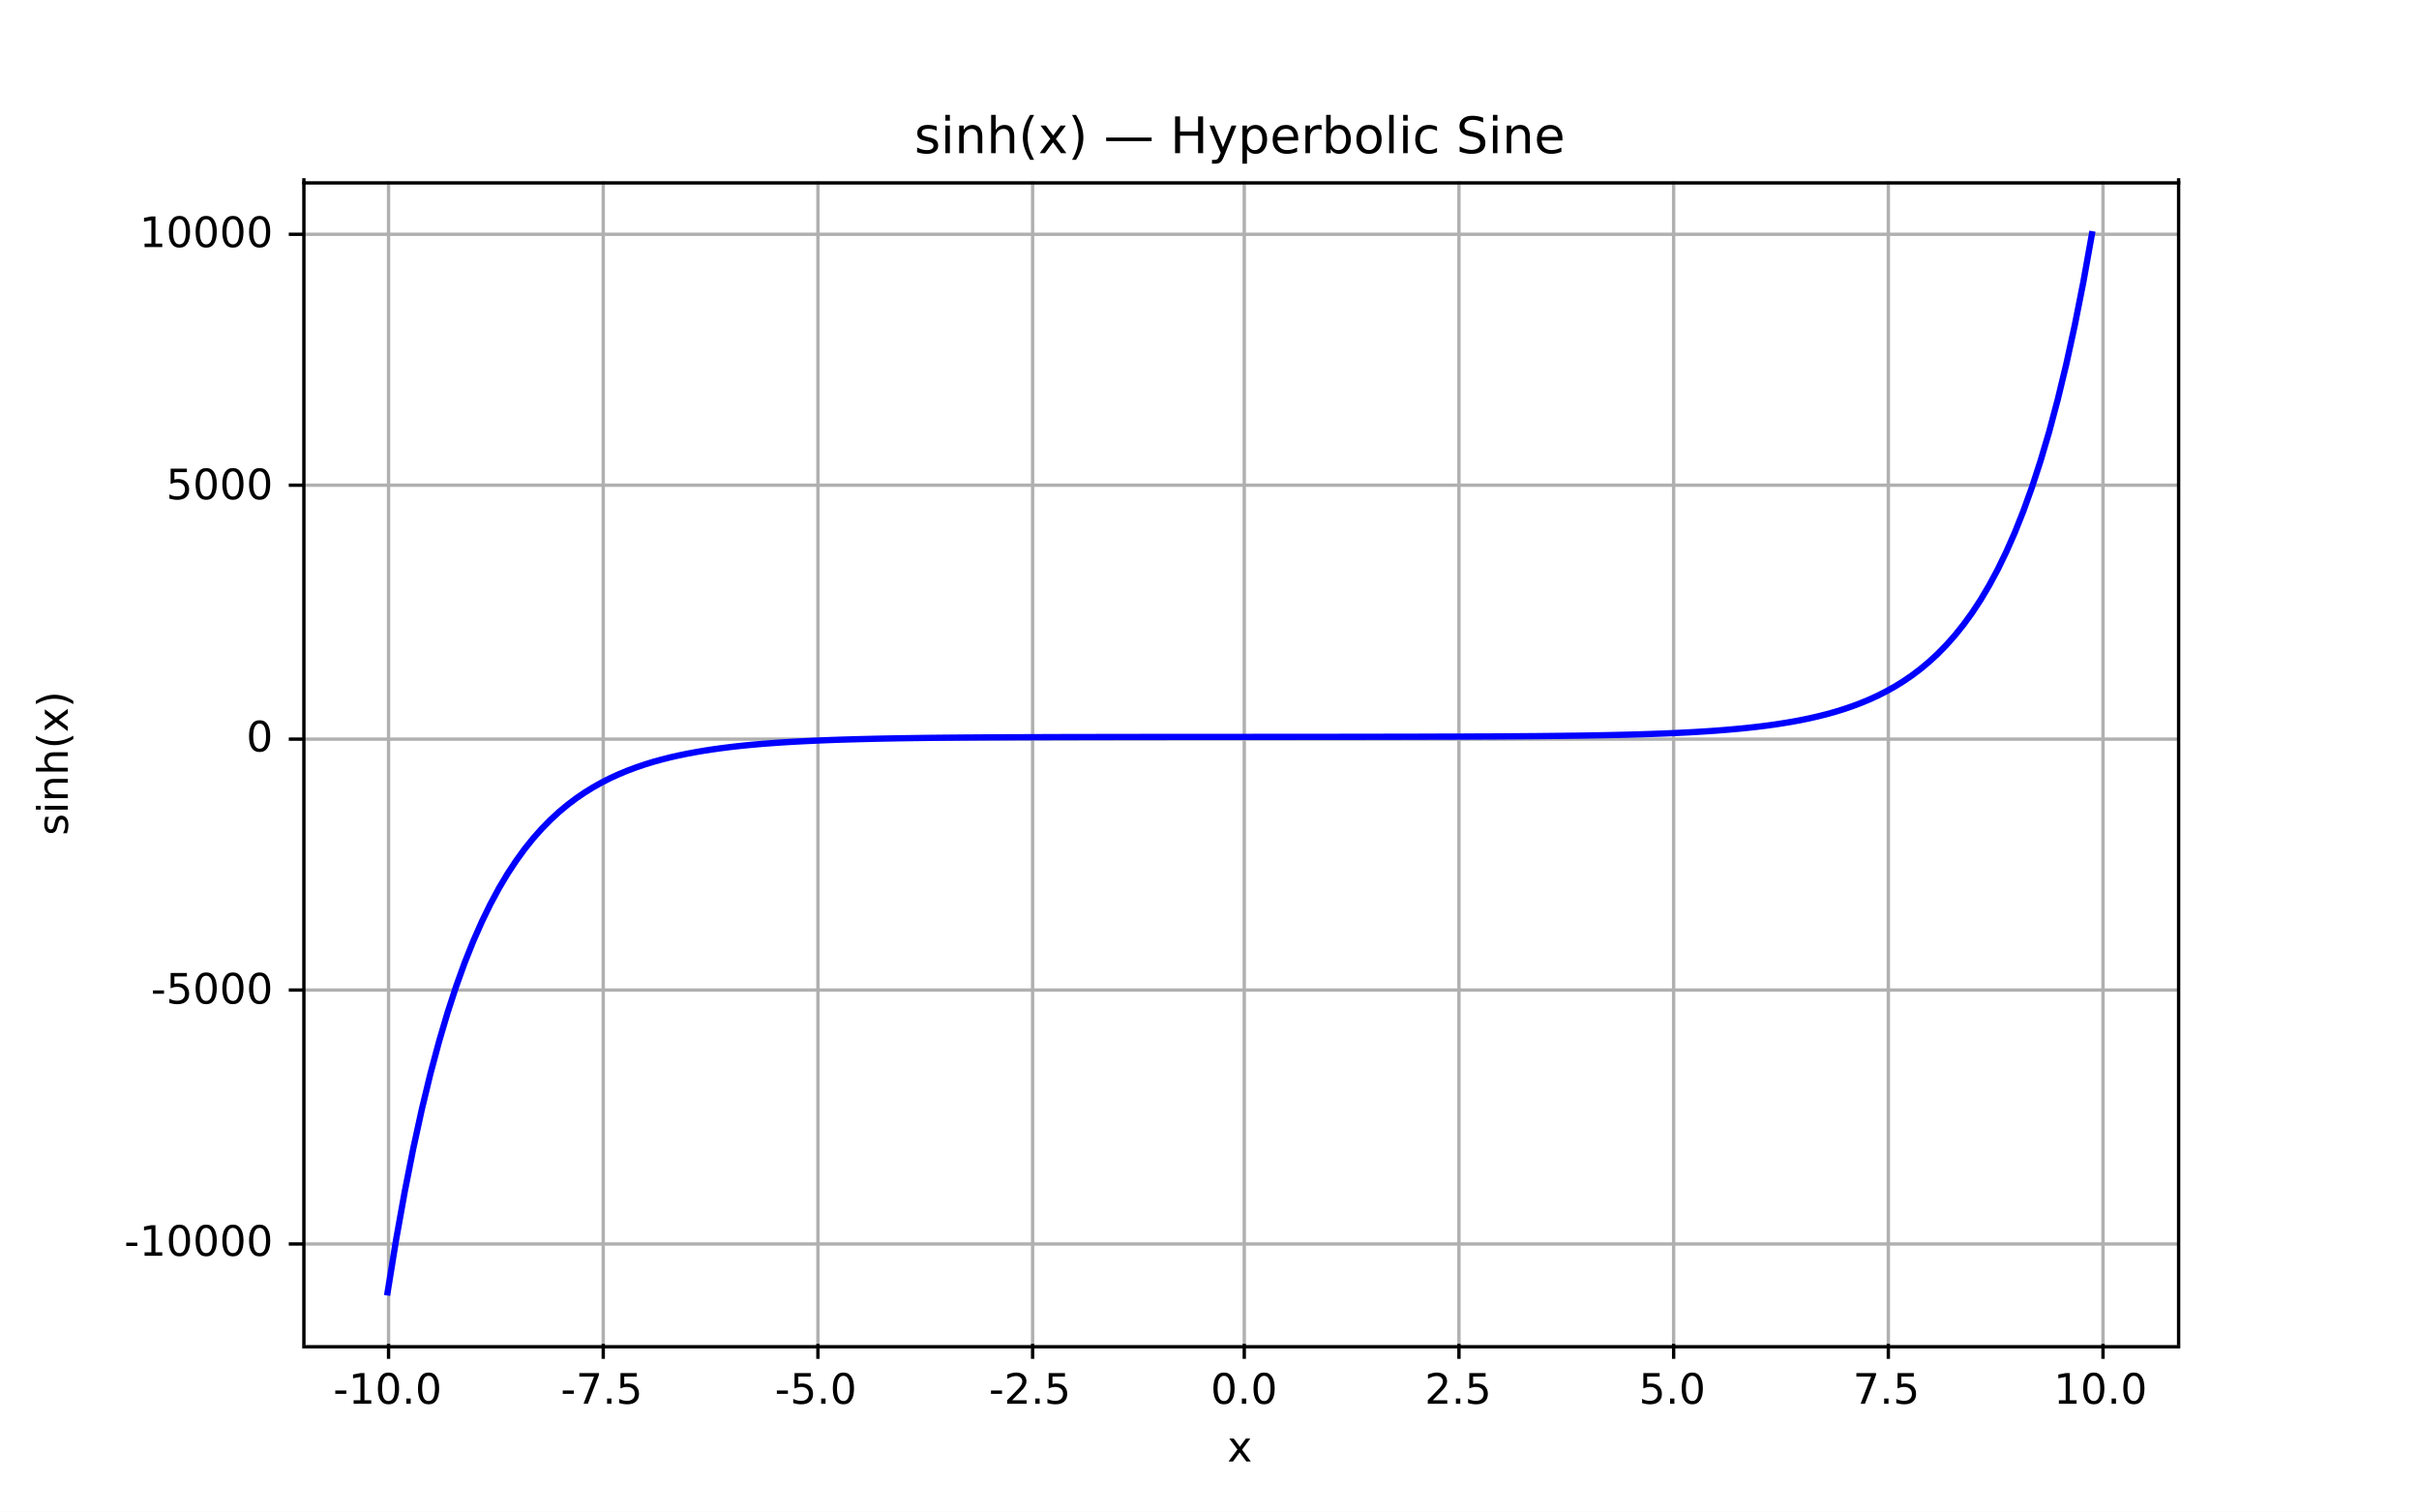
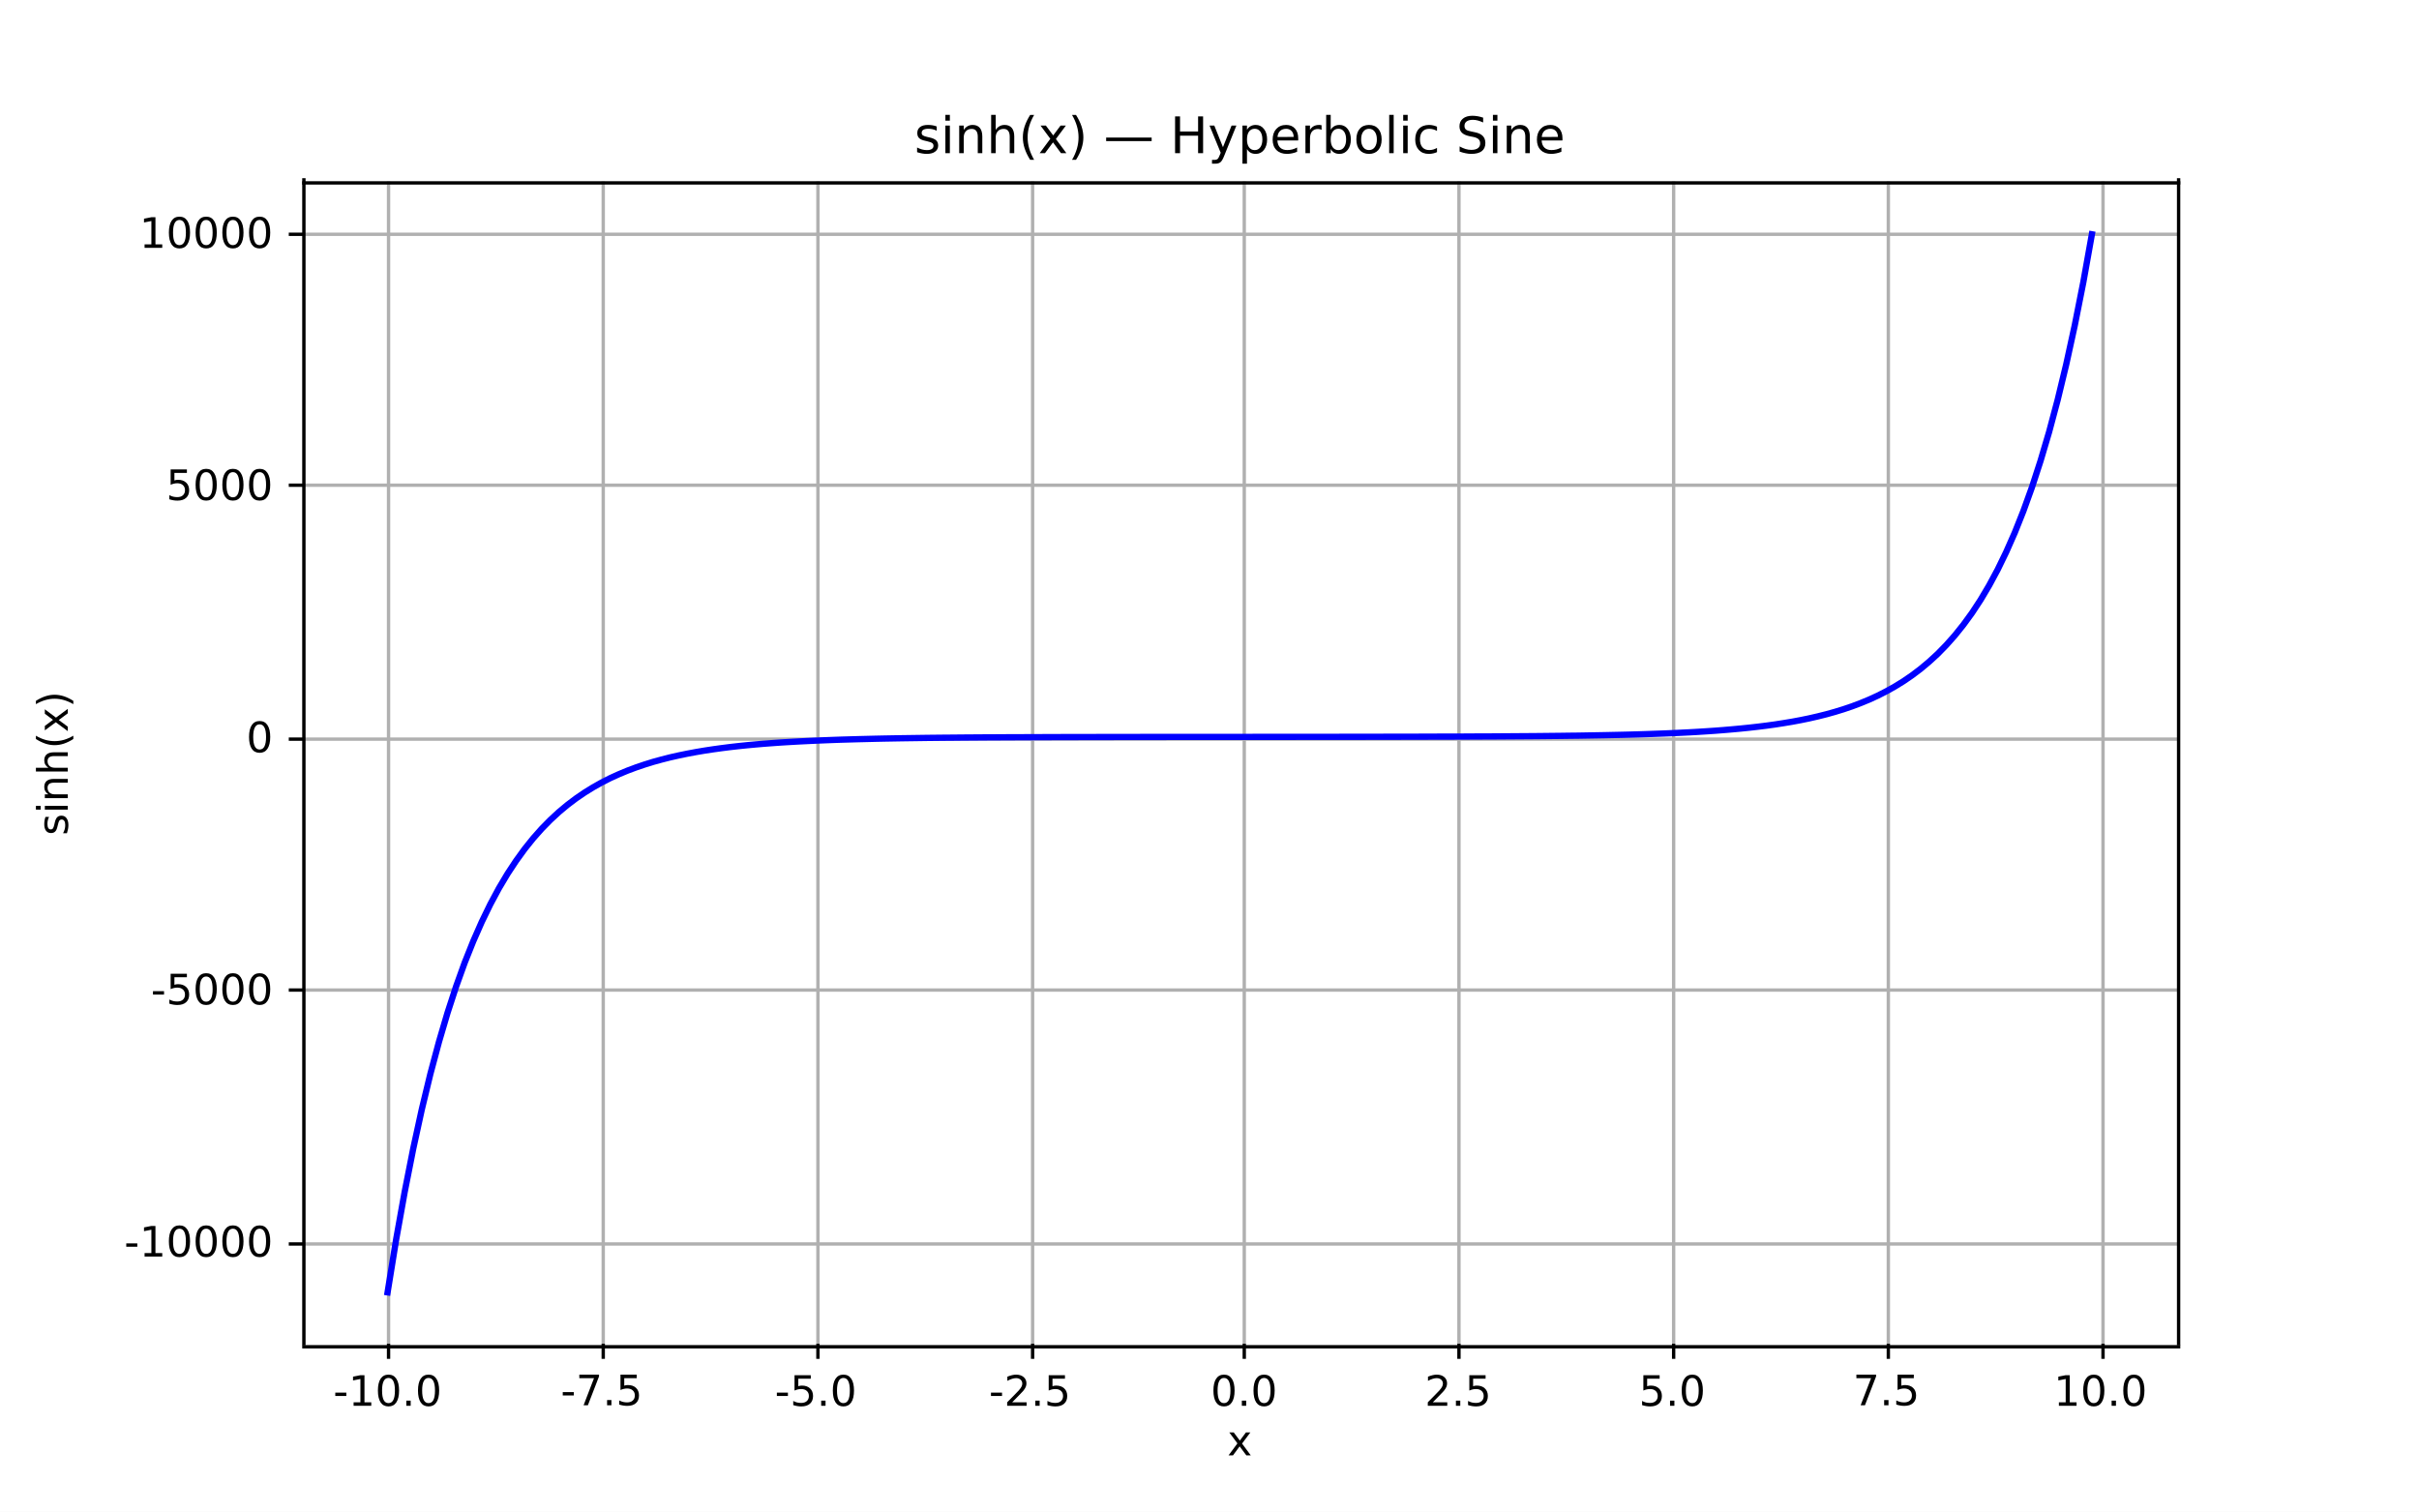
<svg xmlns="http://www.w3.org/2000/svg" width="800" height="500" viewBox="0 0 800 500">
  <defs>
    <clipPath id="clip-1">
      <rect x="100.00" y="55.00" width="620.00" height="385.00" />
    </clipPath>
  </defs>
  <g transform="translate(0,500) scale(1,-1)">
    <rect width="800" height="500" fill="white" />
    <path d="M 0.00 0.00 L 800.00 0.00 L 800.00 500.00 L 0.00 500.00 Z " fill="#FFFFFF" fill-opacity="1.00" stroke="#FFFFFF" stroke-opacity="1.00" stroke-width="0.00" stroke-linecap="butt" stroke-linejoin="miter" />
    <path d="M 100.00 55.00 L 720.00 55.00 L 720.00 440.00 L 100.00 440.00 Z " fill="#FFFFFF" fill-opacity="1.00" stroke="none" stroke-opacity="0.00" stroke-width="0.00" stroke-linecap="butt" stroke-linejoin="miter" />
    <path d="M 128.50 55.50 L 128.50 440.50 " fill="none" fill-opacity="0.00" stroke="#B0B0B0" stroke-opacity="1.00" stroke-width="1.11" stroke-linecap="butt" stroke-linejoin="miter" clip-path="url(#clip-1)" />
    <path d="M 199.50 55.50 L 199.50 440.50 " fill="none" fill-opacity="0.00" stroke="#B0B0B0" stroke-opacity="1.00" stroke-width="1.11" stroke-linecap="butt" stroke-linejoin="miter" clip-path="url(#clip-1)" />
    <path d="M 270.50 55.50 L 270.50 440.50 " fill="none" fill-opacity="0.00" stroke="#B0B0B0" stroke-opacity="1.00" stroke-width="1.11" stroke-linecap="butt" stroke-linejoin="miter" clip-path="url(#clip-1)" />
    <path d="M 341.50 55.50 L 341.50 440.50 " fill="none" fill-opacity="0.00" stroke="#B0B0B0" stroke-opacity="1.00" stroke-width="1.11" stroke-linecap="butt" stroke-linejoin="miter" clip-path="url(#clip-1)" />
    <path d="M 411.50 55.50 L 411.50 440.50 " fill="none" fill-opacity="0.00" stroke="#B0B0B0" stroke-opacity="1.00" stroke-width="1.11" stroke-linecap="butt" stroke-linejoin="miter" clip-path="url(#clip-1)" />
    <path d="M 482.50 55.50 L 482.50 440.50 " fill="none" fill-opacity="0.00" stroke="#B0B0B0" stroke-opacity="1.00" stroke-width="1.11" stroke-linecap="butt" stroke-linejoin="miter" clip-path="url(#clip-1)" />
    <path d="M 553.50 55.50 L 553.50 440.50 " fill="none" fill-opacity="0.00" stroke="#B0B0B0" stroke-opacity="1.00" stroke-width="1.11" stroke-linecap="butt" stroke-linejoin="miter" clip-path="url(#clip-1)" />
    <path d="M 624.50 55.50 L 624.50 440.50 " fill="none" fill-opacity="0.00" stroke="#B0B0B0" stroke-opacity="1.00" stroke-width="1.11" stroke-linecap="butt" stroke-linejoin="miter" clip-path="url(#clip-1)" />
    <path d="M 695.50 55.50 L 695.50 440.50 " fill="none" fill-opacity="0.00" stroke="#B0B0B0" stroke-opacity="1.00" stroke-width="1.11" stroke-linecap="butt" stroke-linejoin="miter" clip-path="url(#clip-1)" />
    <path d="M 100.50 88.50 L 720.50 88.50 " fill="none" fill-opacity="0.00" stroke="#B0B0B0" stroke-opacity="1.00" stroke-width="1.11" stroke-linecap="butt" stroke-linejoin="miter" clip-path="url(#clip-1)" />
    <path d="M 100.50 172.50 L 720.50 172.50 " fill="none" fill-opacity="0.00" stroke="#B0B0B0" stroke-opacity="1.00" stroke-width="1.11" stroke-linecap="butt" stroke-linejoin="miter" clip-path="url(#clip-1)" />
    <path d="M 100.50 255.50 L 720.50 255.50 " fill="none" fill-opacity="0.00" stroke="#B0B0B0" stroke-opacity="1.00" stroke-width="1.11" stroke-linecap="butt" stroke-linejoin="miter" clip-path="url(#clip-1)" />
    <path d="M 100.50 339.50 L 720.50 339.50 " fill="none" fill-opacity="0.00" stroke="#B0B0B0" stroke-opacity="1.00" stroke-width="1.11" stroke-linecap="butt" stroke-linejoin="miter" clip-path="url(#clip-1)" />
    <path d="M 100.50 422.50 L 720.50 422.50 " fill="none" fill-opacity="0.00" stroke="#B0B0B0" stroke-opacity="1.00" stroke-width="1.11" stroke-linecap="butt" stroke-linejoin="miter" clip-path="url(#clip-1)" />
    <path d="M 128.18 72.50 L 131.01 89.99 L 133.85 105.81 L 136.68 120.12 L 139.51 133.08 L 142.34 144.80 L 145.18 155.40 L 148.01 165.00 L 150.84 173.68 L 153.67 181.54 L 156.51 188.65 L 159.34 195.08 L 162.17 200.90 L 165.00 206.17 L 167.83 210.93 L 170.67 215.24 L 173.50 219.15 L 176.33 222.68 L 179.16 225.87 L 182.00 228.76 L 184.83 231.38 L 187.66 233.74 L 190.49 235.88 L 193.33 237.82 L 196.16 239.57 L 198.99 241.16 L 201.82 242.60 L 204.66 243.89 L 207.49 245.07 L 210.32 246.13 L 213.15 247.09 L 215.98 247.97 L 218.82 248.75 L 221.65 249.47 L 224.48 250.11 L 227.31 250.69 L 230.15 251.22 L 232.98 251.70 L 235.81 252.13 L 238.64 252.52 L 241.48 252.88 L 244.31 253.20 L 247.14 253.49 L 249.97 253.75 L 252.80 253.99 L 255.64 254.20 L 258.47 254.40 L 261.30 254.57 L 264.13 254.73 L 266.97 254.87 L 269.80 255.00 L 272.63 255.12 L 275.46 255.23 L 278.30 255.33 L 281.13 255.41 L 283.96 255.49 L 286.79 255.56 L 289.63 255.63 L 292.46 255.69 L 295.29 255.74 L 298.12 255.79 L 300.95 255.83 L 303.79 255.87 L 306.62 255.91 L 309.45 255.94 L 312.28 255.97 L 315.12 255.99 L 317.95 256.02 L 320.78 256.04 L 323.61 256.06 L 326.45 256.08 L 329.28 256.09 L 332.11 256.11 L 334.94 256.12 L 337.78 256.13 L 340.61 256.14 L 343.44 256.15 L 346.27 256.16 L 349.10 256.17 L 351.94 256.18 L 354.77 256.18 L 357.60 256.19 L 360.43 256.19 L 363.27 256.20 L 366.10 256.20 L 368.93 256.21 L 371.76 256.21 L 374.60 256.21 L 377.43 256.22 L 380.26 256.22 L 383.09 256.22 L 385.93 256.23 L 388.76 256.23 L 391.59 256.23 L 394.42 256.23 L 397.25 256.23 L 400.09 256.24 L 402.92 256.24 L 405.75 256.24 L 408.58 256.24 L 411.42 256.24 L 414.25 256.24 L 417.08 256.25 L 419.91 256.25 L 422.75 256.25 L 425.58 256.25 L 428.41 256.25 L 431.24 256.26 L 434.07 256.26 L 436.91 256.26 L 439.74 256.26 L 442.57 256.26 L 445.40 256.27 L 448.24 256.27 L 451.07 256.27 L 453.90 256.28 L 456.73 256.28 L 459.57 256.29 L 462.40 256.29 L 465.23 256.30 L 468.06 256.30 L 470.90 256.31 L 473.73 256.32 L 476.56 256.33 L 479.39 256.33 L 482.22 256.34 L 485.06 256.35 L 487.89 256.37 L 490.72 256.38 L 493.55 256.39 L 496.39 256.41 L 499.22 256.43 L 502.05 256.45 L 504.88 256.47 L 507.72 256.49 L 510.55 256.52 L 513.38 256.55 L 516.21 256.58 L 519.05 256.62 L 521.88 256.65 L 524.71 256.70 L 527.54 256.75 L 530.37 256.80 L 533.21 256.86 L 536.04 256.92 L 538.87 256.99 L 541.70 257.07 L 544.54 257.16 L 547.37 257.26 L 550.20 257.36 L 553.03 257.48 L 555.87 257.61 L 558.70 257.75 L 561.53 257.91 L 564.36 258.09 L 567.20 258.28 L 570.03 258.50 L 572.86 258.74 L 575.69 259.00 L 578.52 259.29 L 581.36 259.61 L 584.19 259.96 L 587.02 260.35 L 589.85 260.79 L 592.69 261.26 L 595.52 261.79 L 598.35 262.37 L 601.18 263.02 L 604.02 263.73 L 606.85 264.52 L 609.68 265.39 L 612.51 266.35 L 615.34 267.42 L 618.18 268.59 L 621.01 269.89 L 623.84 271.33 L 626.67 272.91 L 629.51 274.66 L 632.34 276.60 L 635.17 278.74 L 638.00 281.11 L 640.84 283.72 L 643.67 286.62 L 646.50 289.81 L 649.33 293.34 L 652.17 297.24 L 655.00 301.55 L 657.83 306.32 L 660.66 311.58 L 663.49 317.41 L 666.33 323.84 L 669.16 330.95 L 671.99 338.80 L 674.82 347.49 L 677.66 357.08 L 680.49 367.69 L 683.32 379.41 L 686.15 392.36 L 688.99 406.68 L 691.82 422.50 " fill="none" fill-opacity="0.00" stroke="#0000FF" stroke-opacity="1.00" stroke-width="2.08" stroke-linecap="square" stroke-linejoin="round" />
    <text font-family="DejaVu Sans" font-size="16.67" fill="#000000" fill-opacity="1.00" text-anchor="middle" transform="translate(410.00,449.33) scale(1,-1)">sinh(x) — Hyperbolic Sine</text>
    <path d="M 128.50 55.50 L 128.50 50.50 " fill="none" fill-opacity="0.00" stroke="#000000" stroke-opacity="1.00" stroke-width="1.11" stroke-linecap="butt" stroke-linejoin="miter" />
-     <text font-family="DejaVu Sans" font-size="13.89" fill="#000000" fill-opacity="1.00" text-anchor="middle" dominant-baseline="text-before-edge" transform="translate(128.18,45.28) scale(1,-1)">-10.0</text>
+     <text font-family="DejaVu Sans" font-size="13.89" fill="#000000" fill-opacity="1.00" text-anchor="middle" y="10.31" transform="translate(128.18,45.28) scale(1,-1)">-10.0</text>
    <path d="M 199.50 55.50 L 199.50 50.50 " fill="none" fill-opacity="0.00" stroke="#000000" stroke-opacity="1.00" stroke-width="1.11" stroke-linecap="butt" stroke-linejoin="miter" />
-     <text font-family="DejaVu Sans" font-size="13.89" fill="#000000" fill-opacity="1.00" text-anchor="middle" dominant-baseline="text-before-edge" transform="translate(198.99,45.28) scale(1,-1)">-7.5</text>
+     <text font-family="DejaVu Sans" font-size="13.89" fill="#000000" fill-opacity="1.00" text-anchor="middle" y="10.13" transform="translate(198.99,45.28) scale(1,-1)">-7.5</text>
    <path d="M 270.50 55.50 L 270.50 50.50 " fill="none" fill-opacity="0.00" stroke="#000000" stroke-opacity="1.00" stroke-width="1.11" stroke-linecap="butt" stroke-linejoin="miter" />
-     <text font-family="DejaVu Sans" font-size="13.89" fill="#000000" fill-opacity="1.00" text-anchor="middle" dominant-baseline="text-before-edge" transform="translate(269.80,45.28) scale(1,-1)">-5.0</text>
+     <text font-family="DejaVu Sans" font-size="13.89" fill="#000000" fill-opacity="1.00" text-anchor="middle" y="10.31" transform="translate(269.80,45.28) scale(1,-1)">-5.0</text>
    <path d="M 341.50 55.50 L 341.50 50.50 " fill="none" fill-opacity="0.00" stroke="#000000" stroke-opacity="1.00" stroke-width="1.11" stroke-linecap="butt" stroke-linejoin="miter" />
-     <text font-family="DejaVu Sans" font-size="13.89" fill="#000000" fill-opacity="1.00" text-anchor="middle" dominant-baseline="text-before-edge" transform="translate(340.61,45.28) scale(1,-1)">-2.5</text>
+     <text font-family="DejaVu Sans" font-size="13.89" fill="#000000" fill-opacity="1.00" text-anchor="middle" y="10.31" transform="translate(340.61,45.28) scale(1,-1)">-2.5</text>
    <path d="M 411.50 55.50 L 411.50 50.50 " fill="none" fill-opacity="0.00" stroke="#000000" stroke-opacity="1.00" stroke-width="1.11" stroke-linecap="butt" stroke-linejoin="miter" />
-     <text font-family="DejaVu Sans" font-size="13.89" fill="#000000" fill-opacity="1.00" text-anchor="middle" dominant-baseline="text-before-edge" transform="translate(411.42,45.28) scale(1,-1)">0.0</text>
+     <text font-family="DejaVu Sans" font-size="13.89" fill="#000000" fill-opacity="1.00" text-anchor="middle" y="10.31" transform="translate(411.42,45.28) scale(1,-1)">0.0</text>
    <path d="M 482.50 55.50 L 482.50 50.50 " fill="none" fill-opacity="0.00" stroke="#000000" stroke-opacity="1.00" stroke-width="1.11" stroke-linecap="butt" stroke-linejoin="miter" />
-     <text font-family="DejaVu Sans" font-size="13.89" fill="#000000" fill-opacity="1.00" text-anchor="middle" dominant-baseline="text-before-edge" transform="translate(482.22,45.28) scale(1,-1)">2.5</text>
+     <text font-family="DejaVu Sans" font-size="13.89" fill="#000000" fill-opacity="1.00" text-anchor="middle" y="10.31" transform="translate(482.22,45.28) scale(1,-1)">2.5</text>
    <path d="M 553.50 55.50 L 553.50 50.50 " fill="none" fill-opacity="0.00" stroke="#000000" stroke-opacity="1.00" stroke-width="1.11" stroke-linecap="butt" stroke-linejoin="miter" />
-     <text font-family="DejaVu Sans" font-size="13.89" fill="#000000" fill-opacity="1.00" text-anchor="middle" dominant-baseline="text-before-edge" transform="translate(553.03,45.28) scale(1,-1)">5.0</text>
+     <text font-family="DejaVu Sans" font-size="13.89" fill="#000000" fill-opacity="1.00" text-anchor="middle" y="10.31" transform="translate(553.03,45.28) scale(1,-1)">5.0</text>
    <path d="M 624.50 55.50 L 624.50 50.50 " fill="none" fill-opacity="0.00" stroke="#000000" stroke-opacity="1.00" stroke-width="1.11" stroke-linecap="butt" stroke-linejoin="miter" />
-     <text font-family="DejaVu Sans" font-size="13.89" fill="#000000" fill-opacity="1.00" text-anchor="middle" dominant-baseline="text-before-edge" transform="translate(623.84,45.28) scale(1,-1)">7.5</text>
+     <text font-family="DejaVu Sans" font-size="13.89" fill="#000000" fill-opacity="1.00" text-anchor="middle" y="10.13" transform="translate(623.84,45.28) scale(1,-1)">7.5</text>
    <path d="M 695.50 55.50 L 695.50 50.50 " fill="none" fill-opacity="0.00" stroke="#000000" stroke-opacity="1.00" stroke-width="1.11" stroke-linecap="butt" stroke-linejoin="miter" />
-     <text font-family="DejaVu Sans" font-size="13.89" fill="#000000" fill-opacity="1.00" text-anchor="middle" dominant-baseline="text-before-edge" transform="translate(694.65,45.28) scale(1,-1)">10.0</text>
-     <text font-family="DejaVu Sans" font-size="13.89" fill="#000000" fill-opacity="1.00" text-anchor="middle" dominant-baseline="text-before-edge" transform="translate(410.00,26.17) scale(1,-1)">x</text>
+     <text font-family="DejaVu Sans" font-size="13.89" fill="#000000" fill-opacity="1.00" text-anchor="middle" y="10.31" transform="translate(694.65,45.28) scale(1,-1)">10.0</text>
+     <text font-family="DejaVu Sans" font-size="13.89" fill="#000000" fill-opacity="1.00" text-anchor="middle" y="7.60" transform="translate(410.00,26.17) scale(1,-1)">x</text>
    <path d="M 100.50 88.50 L 95.50 88.50 " fill="none" fill-opacity="0.00" stroke="#000000" stroke-opacity="1.00" stroke-width="1.11" stroke-linecap="butt" stroke-linejoin="miter" />
-     <text font-family="DejaVu Sans" font-size="13.89" fill="#000000" fill-opacity="1.00" text-anchor="end" dominant-baseline="central" transform="translate(90.28,89.40) scale(1,-1)">-10000</text>
+     <text font-family="DejaVu Sans" font-size="13.89" fill="#000000" fill-opacity="1.00" text-anchor="end" y="5.06" transform="translate(90.28,89.40) scale(1,-1)">-10000</text>
    <path d="M 100.50 172.50 L 95.50 172.50 " fill="none" fill-opacity="0.00" stroke="#000000" stroke-opacity="1.00" stroke-width="1.11" stroke-linecap="butt" stroke-linejoin="miter" />
-     <text font-family="DejaVu Sans" font-size="13.89" fill="#000000" fill-opacity="1.00" text-anchor="end" dominant-baseline="central" transform="translate(90.28,172.82) scale(1,-1)">-5000</text>
+     <text font-family="DejaVu Sans" font-size="13.89" fill="#000000" fill-opacity="1.00" text-anchor="end" y="5.06" transform="translate(90.28,172.82) scale(1,-1)">-5000</text>
    <path d="M 100.50 255.50 L 95.50 255.50 " fill="none" fill-opacity="0.00" stroke="#000000" stroke-opacity="1.00" stroke-width="1.11" stroke-linecap="butt" stroke-linejoin="miter" />
-     <text font-family="DejaVu Sans" font-size="13.89" fill="#000000" fill-opacity="1.00" text-anchor="end" dominant-baseline="central" transform="translate(90.28,256.24) scale(1,-1)">0</text>
+     <text font-family="DejaVu Sans" font-size="13.89" fill="#000000" fill-opacity="1.00" text-anchor="end" y="5.06" transform="translate(90.28,256.24) scale(1,-1)">0</text>
    <path d="M 100.50 339.50 L 95.50 339.50 " fill="none" fill-opacity="0.00" stroke="#000000" stroke-opacity="1.00" stroke-width="1.11" stroke-linecap="butt" stroke-linejoin="miter" />
-     <text font-family="DejaVu Sans" font-size="13.89" fill="#000000" fill-opacity="1.00" text-anchor="end" dominant-baseline="central" transform="translate(90.28,339.66) scale(1,-1)">5000</text>
+     <text font-family="DejaVu Sans" font-size="13.89" fill="#000000" fill-opacity="1.00" text-anchor="end" y="5.06" transform="translate(90.28,339.66) scale(1,-1)">5000</text>
    <path d="M 100.50 422.50 L 95.50 422.50 " fill="none" fill-opacity="0.00" stroke="#000000" stroke-opacity="1.00" stroke-width="1.11" stroke-linecap="butt" stroke-linejoin="miter" />
-     <text font-family="DejaVu Sans" font-size="13.89" fill="#000000" fill-opacity="1.00" text-anchor="end" dominant-baseline="central" transform="translate(90.28,423.08) scale(1,-1)">10000</text>
+     <text font-family="DejaVu Sans" font-size="13.89" fill="#000000" fill-opacity="1.00" text-anchor="end" y="5.06" transform="translate(90.28,423.08) scale(1,-1)">10000</text>
    <text font-family="DejaVu Sans" font-size="13.89" fill="#000000" fill-opacity="1.00" text-anchor="middle" transform="translate(22.42,247.50) rotate(90.00) scale(1,-1)">sinh(x)</text>
    <path d="M 100.50 55.50 L 100.50 440.50 " fill="none" fill-opacity="0.00" stroke="#000000" stroke-opacity="1.00" stroke-width="1.11" stroke-linecap="square" stroke-linejoin="miter" />
    <path d="M 720.50 55.50 L 720.50 440.50 " fill="none" fill-opacity="0.00" stroke="#000000" stroke-opacity="1.00" stroke-width="1.11" stroke-linecap="square" stroke-linejoin="miter" />
    <path d="M 100.50 54.50 L 720.50 54.50 " fill="none" fill-opacity="0.00" stroke="#000000" stroke-opacity="1.00" stroke-width="1.11" stroke-linecap="square" stroke-linejoin="miter" />
    <path d="M 100.50 439.50 L 720.50 439.50 " fill="none" fill-opacity="0.00" stroke="#000000" stroke-opacity="1.00" stroke-width="1.11" stroke-linecap="square" stroke-linejoin="miter" />
  </g>
</svg>
